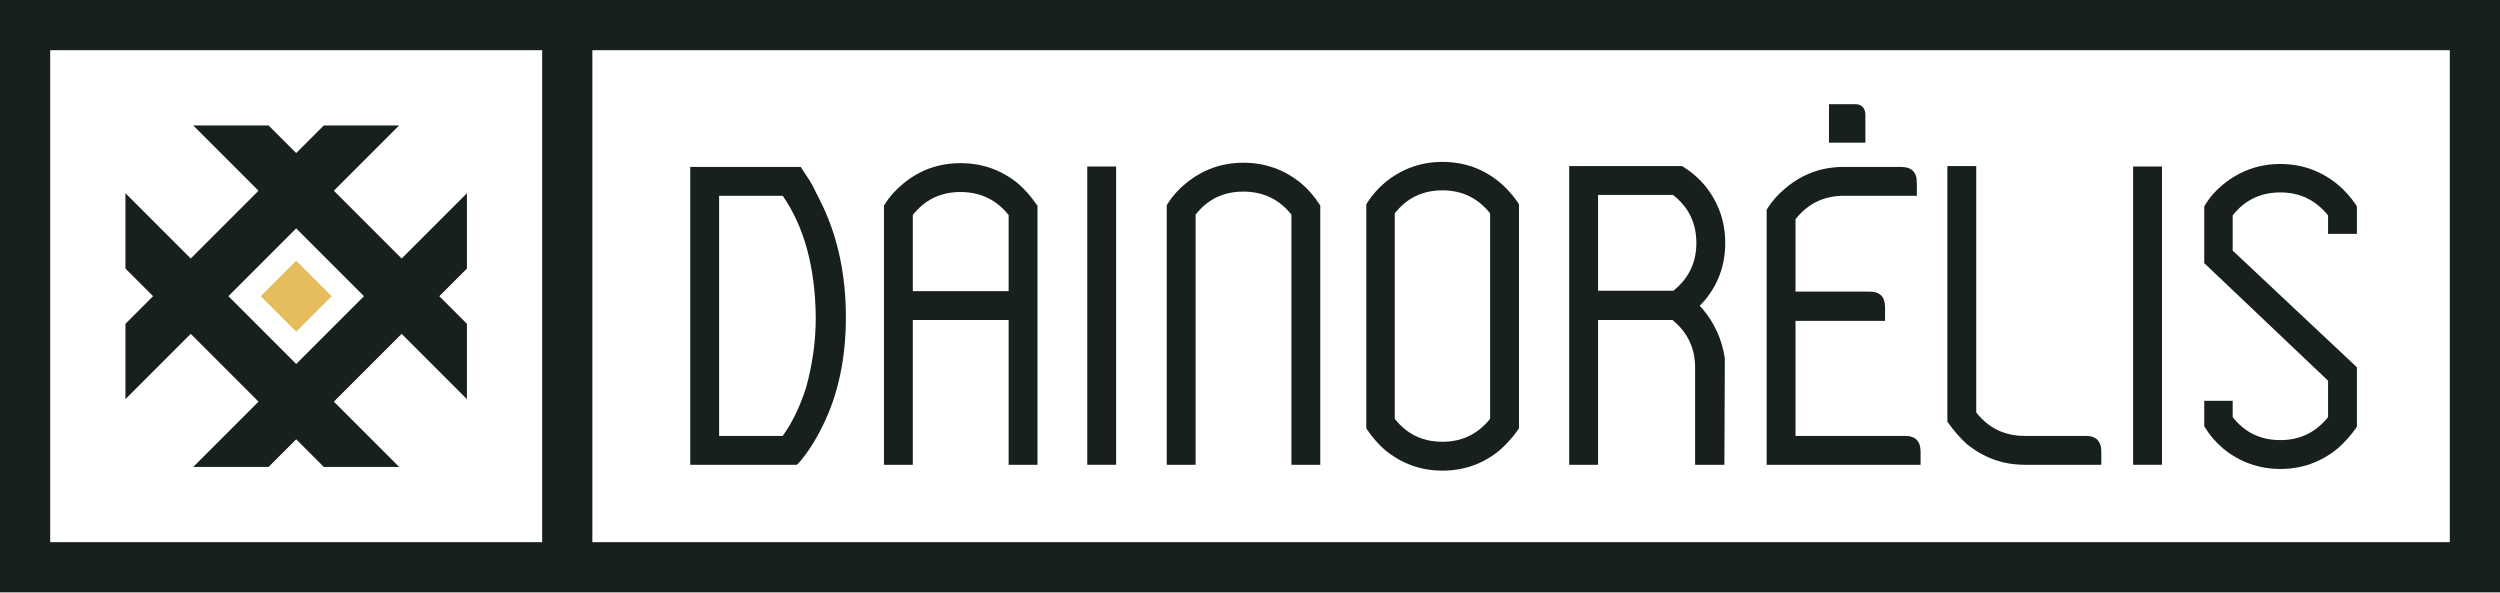
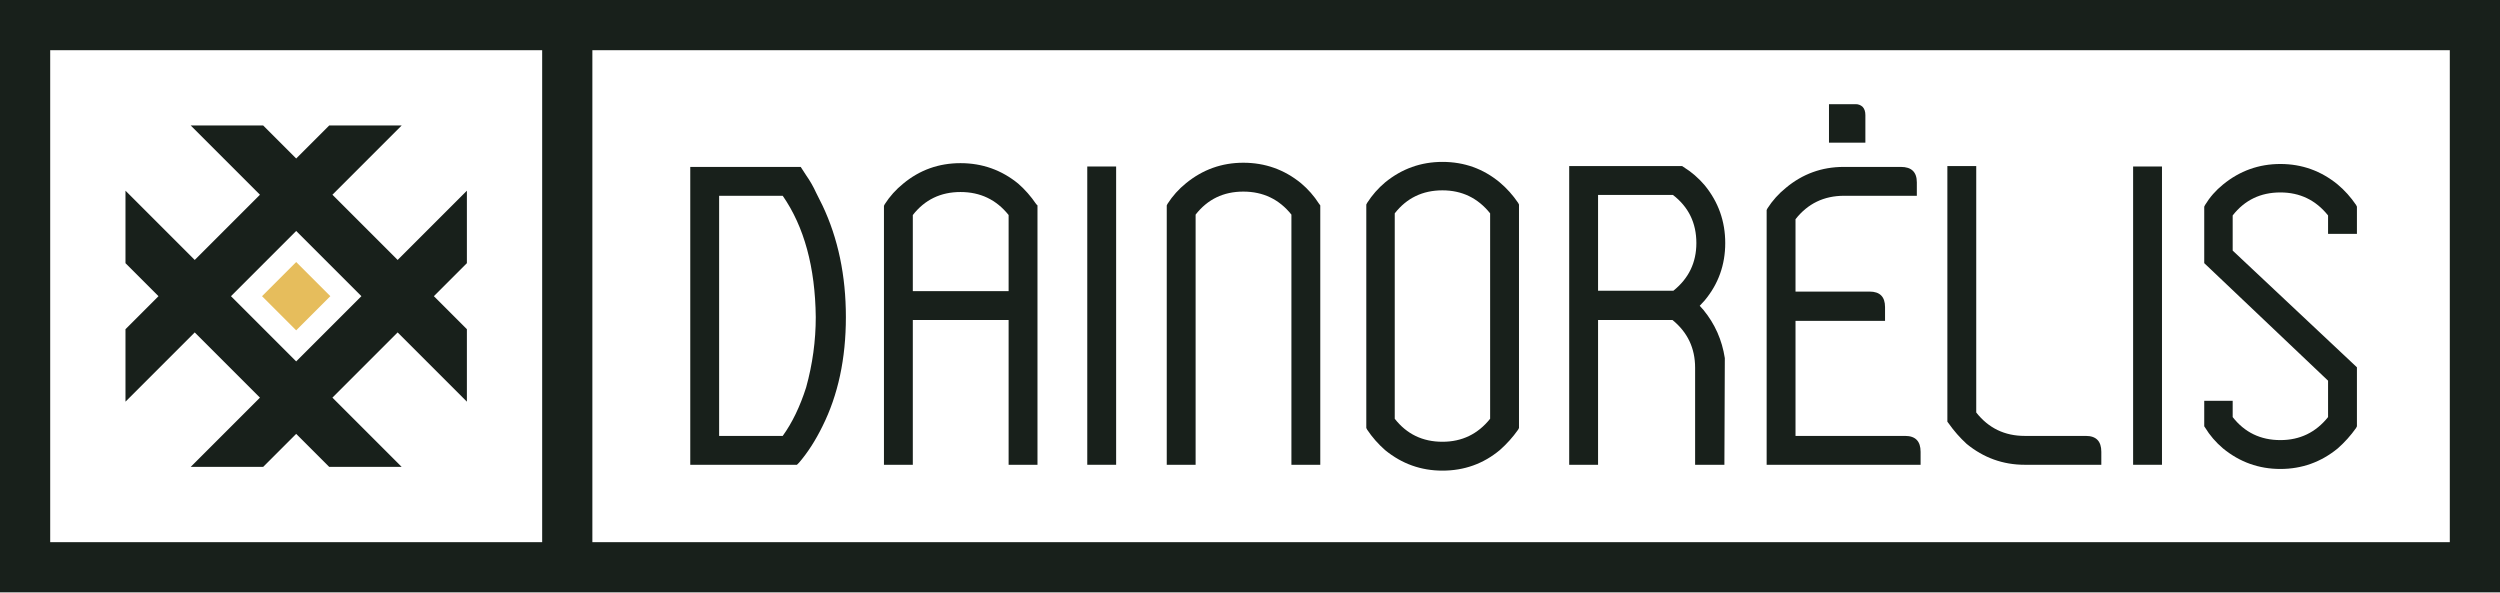
<svg xmlns="http://www.w3.org/2000/svg" viewBox="0 0 747 177">
  <path fill="#18201B" fill-rule="evenodd" d="M0 0H747V177H0ZM15 15V162H162V15Z M177 15V162H732V15Z" />
-   <g transform="translate(88.5 88.5) scale(0.357268) translate(-250 -250)">
-     <g transform="matrix(2.8,0,0,2.8,250,250)">
-       <g>
-         <path d="M0,-42.75L8.25,-51L30.75,-51L11.25,-31.5L31.5,-11.25L51,-30.75L51,-8.25L42.75,0L51,8.25L51,30.75L31.5,11.25L11.25,31.5L30.75,51L8.25,51L0,42.75L-8.25,51L-30.75,51L-11.25,31.5L-31.5,11.25L-51,30.75L-51,8.25L-42.75,0L-51,-8.25L-51,-30.75L-31.5,-11.25L-11.25,-31.5L-30.75,-51L-8.25,-51ZM0,-20.25L-20.25,0L0,20.25L20.25,0Z" style="fill:#18201B;" />
-       </g>
+   <g transform="translate(88.5 88.5) scale(0.3) translate(-250 -250)">
+     <g transform="matrix(3.20791,0,0,3.20791,250,250)">
+       <path d="M-53,-32.75L-31.5,-11.25L-11.25,-31.5L-32.75,-53L-10.25,-53L0,-42.75L10.25,-53L32.75,-53L11.25,-31.5L31.5,-11.25L53,-32.75L53,-10.25L42.75,0L53,10.25L53,32.75L31.5,11.25L11.25,31.5L32.75,53L10.25,53L0,42.75L-10.25,53L-32.75,53L-11.25,31.5L-31.5,11.25L-53,32.75L-53,10.25L-42.75,0L-53,-10.25ZM-20.25,0L0,20.25L20.25,0L0,-20.25Z" fill="#18201B" />
    </g>
-     <g transform="matrix(2.8,0,0,2.8,250,250)">
+     <g transform="matrix(3.20791,0,0,3.20791,250,250)">
      <g transform="matrix(0.707107,0.707107,-0.707107,0.707107,0,0)">
        <rect x="-7.5" y="-7.5" width="15" height="15" style="fill:rgb(230,189,92);" />
      </g>
    </g>
  </g>
  <g fill="#18201B">
    <path d="M233.875 130.250L214.875 130.250L214.875 58.500L233.875 58.500Q243.500 72.375 243.750 94.750L243.750 94.750Q243.750 105.375 240.875 115.750L240.875 115.750Q238.125 124.375 233.875 130.250L233.875 130.250ZM238.125 138.875L238.750 138.250Q242.625 133.750 245.750 127.375L245.750 127.375Q252.750 113.375 252.750 94.750L252.750 94.750Q252.750 76.125 245.750 61.375L245.750 61.375L243.875 57.625Q242.625 54.875 240.875 52.375L240.875 52.375L239.250 49.875L206.250 49.875L206.250 138.875L238.125 138.875Z" />
    <path d="M301.375 64.250L301.375 87L272.750 87L272.750 64.250Q278.125 57.375 287 57.375L287 57.375Q295.875 57.375 301.375 64.250L301.375 64.250ZM272.750 138.875L272.750 95.625L301.375 95.625L301.375 138.875L310 138.875L310 61.375L309.625 61Q307.250 57.500 304.250 54.875L304.250 54.875L304.250 54.875Q296.750 48.750 287 48.750L287 48.750Q277.250 48.750 269.875 54.875L269.875 54.875Q266.625 57.500 264.375 61L264.375 61L264.125 61.500L264.125 138.875L272.750 138.875Z" />
    <path d="M324.875 49.750L324.875 138.875L333.500 138.875L333.500 49.750L324.875 49.750Z" />
    <path d="M357.250 138.875L357.250 64.125Q362.625 57.250 371.500 57.250L371.500 57.250Q380.375 57.250 385.875 64.125L385.875 64.125L385.875 138.875L394.500 138.875L394.500 61.375L394.125 60.875Q391.875 57.375 388.750 54.750L388.750 54.750Q381.250 48.625 371.500 48.625L371.500 48.625Q361.875 48.625 354.375 54.750L354.375 54.750Q351.125 57.375 348.875 60.875L348.875 60.875L348.625 61.375L348.625 138.875L357.250 138.875Z" />
    <path d="M416.750 125.125L416.750 63.750Q422.125 56.875 431 56.875L431 56.875Q439.750 56.875 445.250 63.750L445.250 63.750L445.250 125.125Q439.750 132 431 132L431 132Q422.125 132 416.750 125.125L416.750 125.125ZM413.875 134.500Q421.375 140.625 431 140.625L431 140.625Q440.750 140.625 448.125 134.500L448.125 134.500Q451.250 131.750 453.625 128.375L453.625 128.375L453.875 127.875L453.875 61.125L453.625 60.625Q451.250 57.125 448.125 54.500L448.125 54.500Q440.750 48.375 431 48.375L431 48.375Q421.375 48.375 413.875 54.500L413.875 54.500Q410.750 57.125 408.500 60.625L408.500 60.625L408.250 61.125L408.250 127.875L408.500 128.375Q410.750 131.750 413.875 134.500L413.875 134.500Z" />
    <path d="M477.500 86.875L477.500 58.250L499.875 58.250Q506.875 63.625 506.875 72.625L506.875 72.625Q506.875 81.375 500 86.875L500 86.875L477.500 86.875ZM477.500 138.875L477.500 95.625L499.750 95.625Q506.500 101.125 506.500 109.875L506.500 109.875L506.500 138.875L515.250 138.875L515.375 107.250L515.375 107Q514.125 98.875 509 92.625L509 92.625L507.875 91.375L509.375 89.750Q515.500 82.375 515.500 72.625L515.500 72.625Q515.500 62.875 509.375 55.375L509.375 55.375Q506.625 52.125 503 49.875L503 49.875L502.625 49.625L468.875 49.625L468.875 138.875L477.500 138.875Z" />
    <path d="M573.875 138.875L573.875 135Q573.875 130.250 569.250 130.250L569.250 130.250L536.500 130.250L536.500 95.875L563.250 95.875L563.250 91.750Q563.250 87.125 558.625 87.125L558.625 87.125L536.500 87.125L536.500 65.500Q542 58.500 551 58.500L551 58.500L572.750 58.500L572.750 54.500Q572.750 49.875 568 49.875L568 49.875L550.875 49.875Q541.125 49.875 533.625 56.125L533.625 56.125Q530.375 58.750 528.125 62.250L528.125 62.250L527.875 62.750L527.875 138.875L573.875 138.875ZM554.500 31.125L546.500 31.125L546.500 42.625L557.375 42.625L557.375 34.375Q557.375 32.750 556.500 31.875L556.500 31.875Q555.625 31.125 554.500 31.125L554.500 31.125Z" />
    <path d="M587.625 132.625Q595.250 138.875 605 138.875L605 138.875L627.875 138.875L627.875 135Q627.875 130.250 623.250 130.250L623.250 130.250L605 130.250Q596 130.250 590.500 123.250L590.500 123.250L590.500 49.625L581.875 49.625L581.875 126L582.250 126.500Q584.625 129.875 587.625 132.625L587.625 132.625Z" />
    <path d="M637.375 49.750L637.375 138.875L646 138.875L646 49.750L637.375 49.750Z" />
    <path d="M664.250 134Q671.750 140.125 681.375 140.125L681.375 140.125Q691 140.125 698.500 134L698.500 134Q701.625 131.250 704 127.875L704 127.875L704.250 127.375L704.250 109.750L667.125 74.875L667.125 64.375Q672.500 57.500 681.375 57.500L681.375 57.500Q690.125 57.500 695.625 64.375L695.625 64.375L695.625 69.875L704.250 69.875L704.250 61.750L704 61.250Q701.625 57.750 698.500 55.125L698.500 55.125Q691 49 681.375 49L681.375 49Q671.750 49 664.250 55.125L664.250 55.125Q661 57.750 658.875 61.250L658.875 61.250L658.625 61.750L658.625 78.625L695.625 113.750L695.625 124.625Q690.125 131.500 681.375 131.500L681.375 131.500Q672.500 131.500 667.125 124.625L667.125 124.625L667.125 119.750L658.625 119.750L658.625 127.375L658.875 127.750Q661 131.250 664.250 134L664.250 134Z" />
  </g>
</svg>
